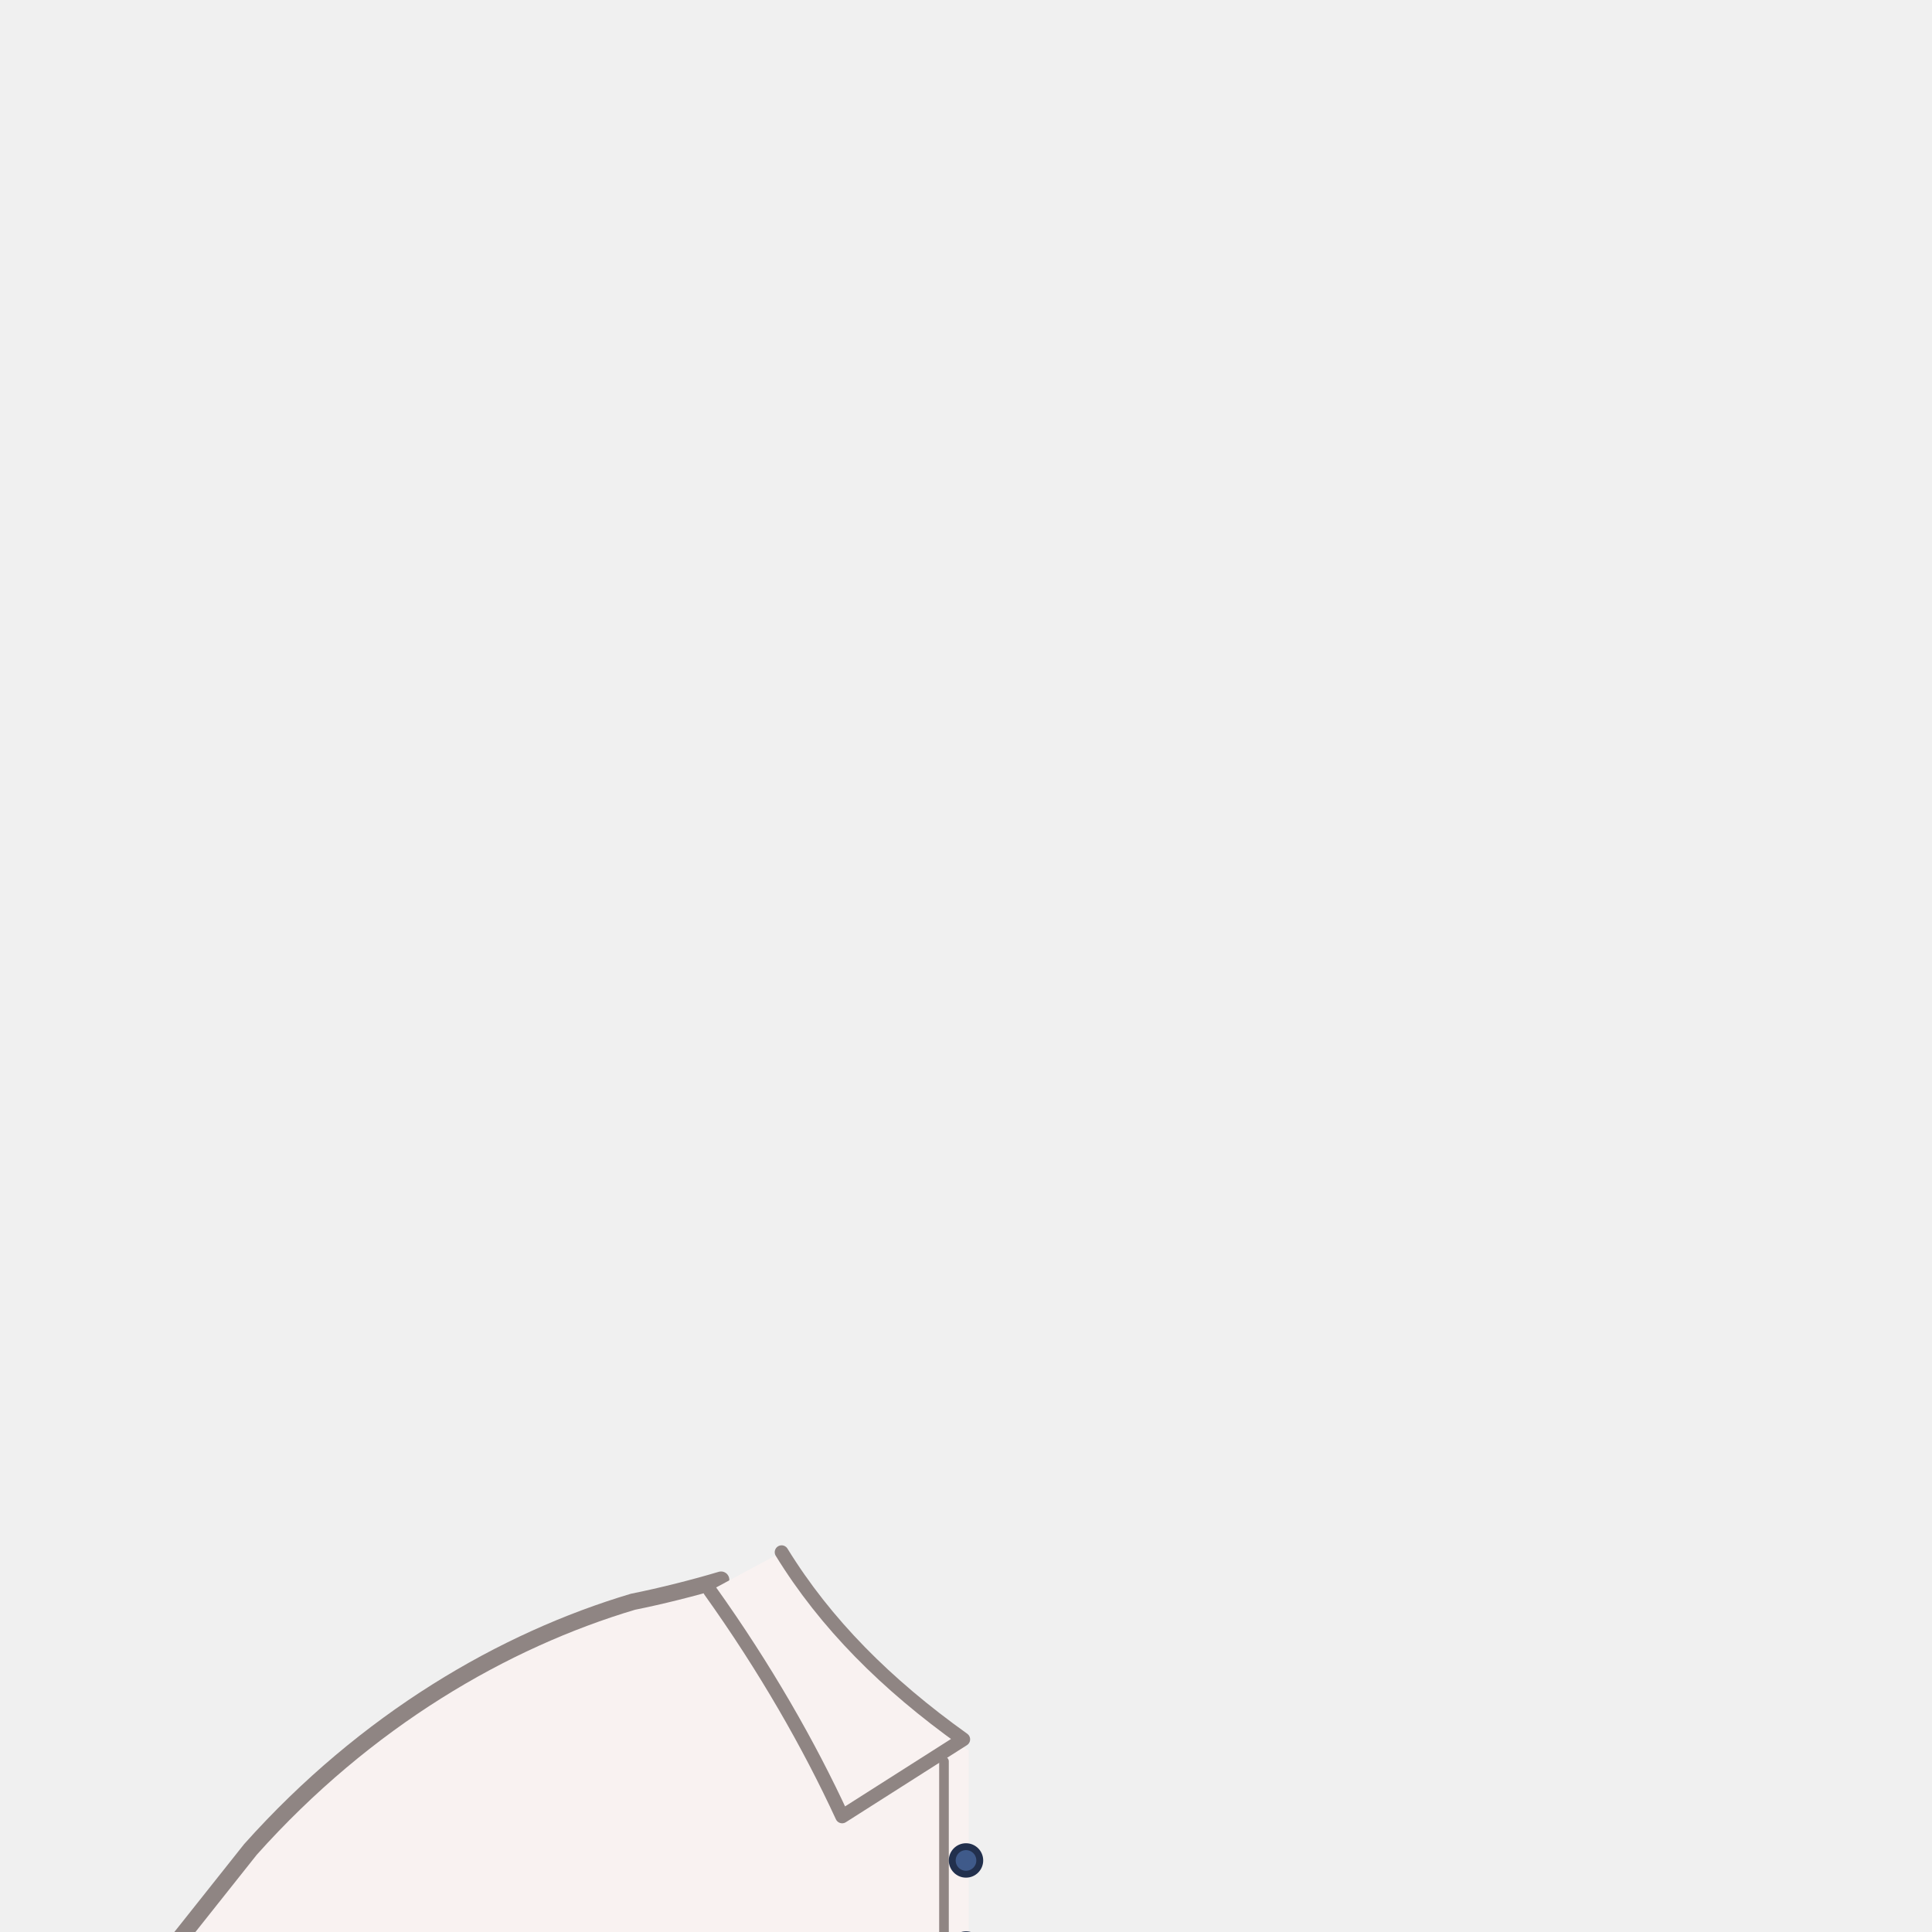
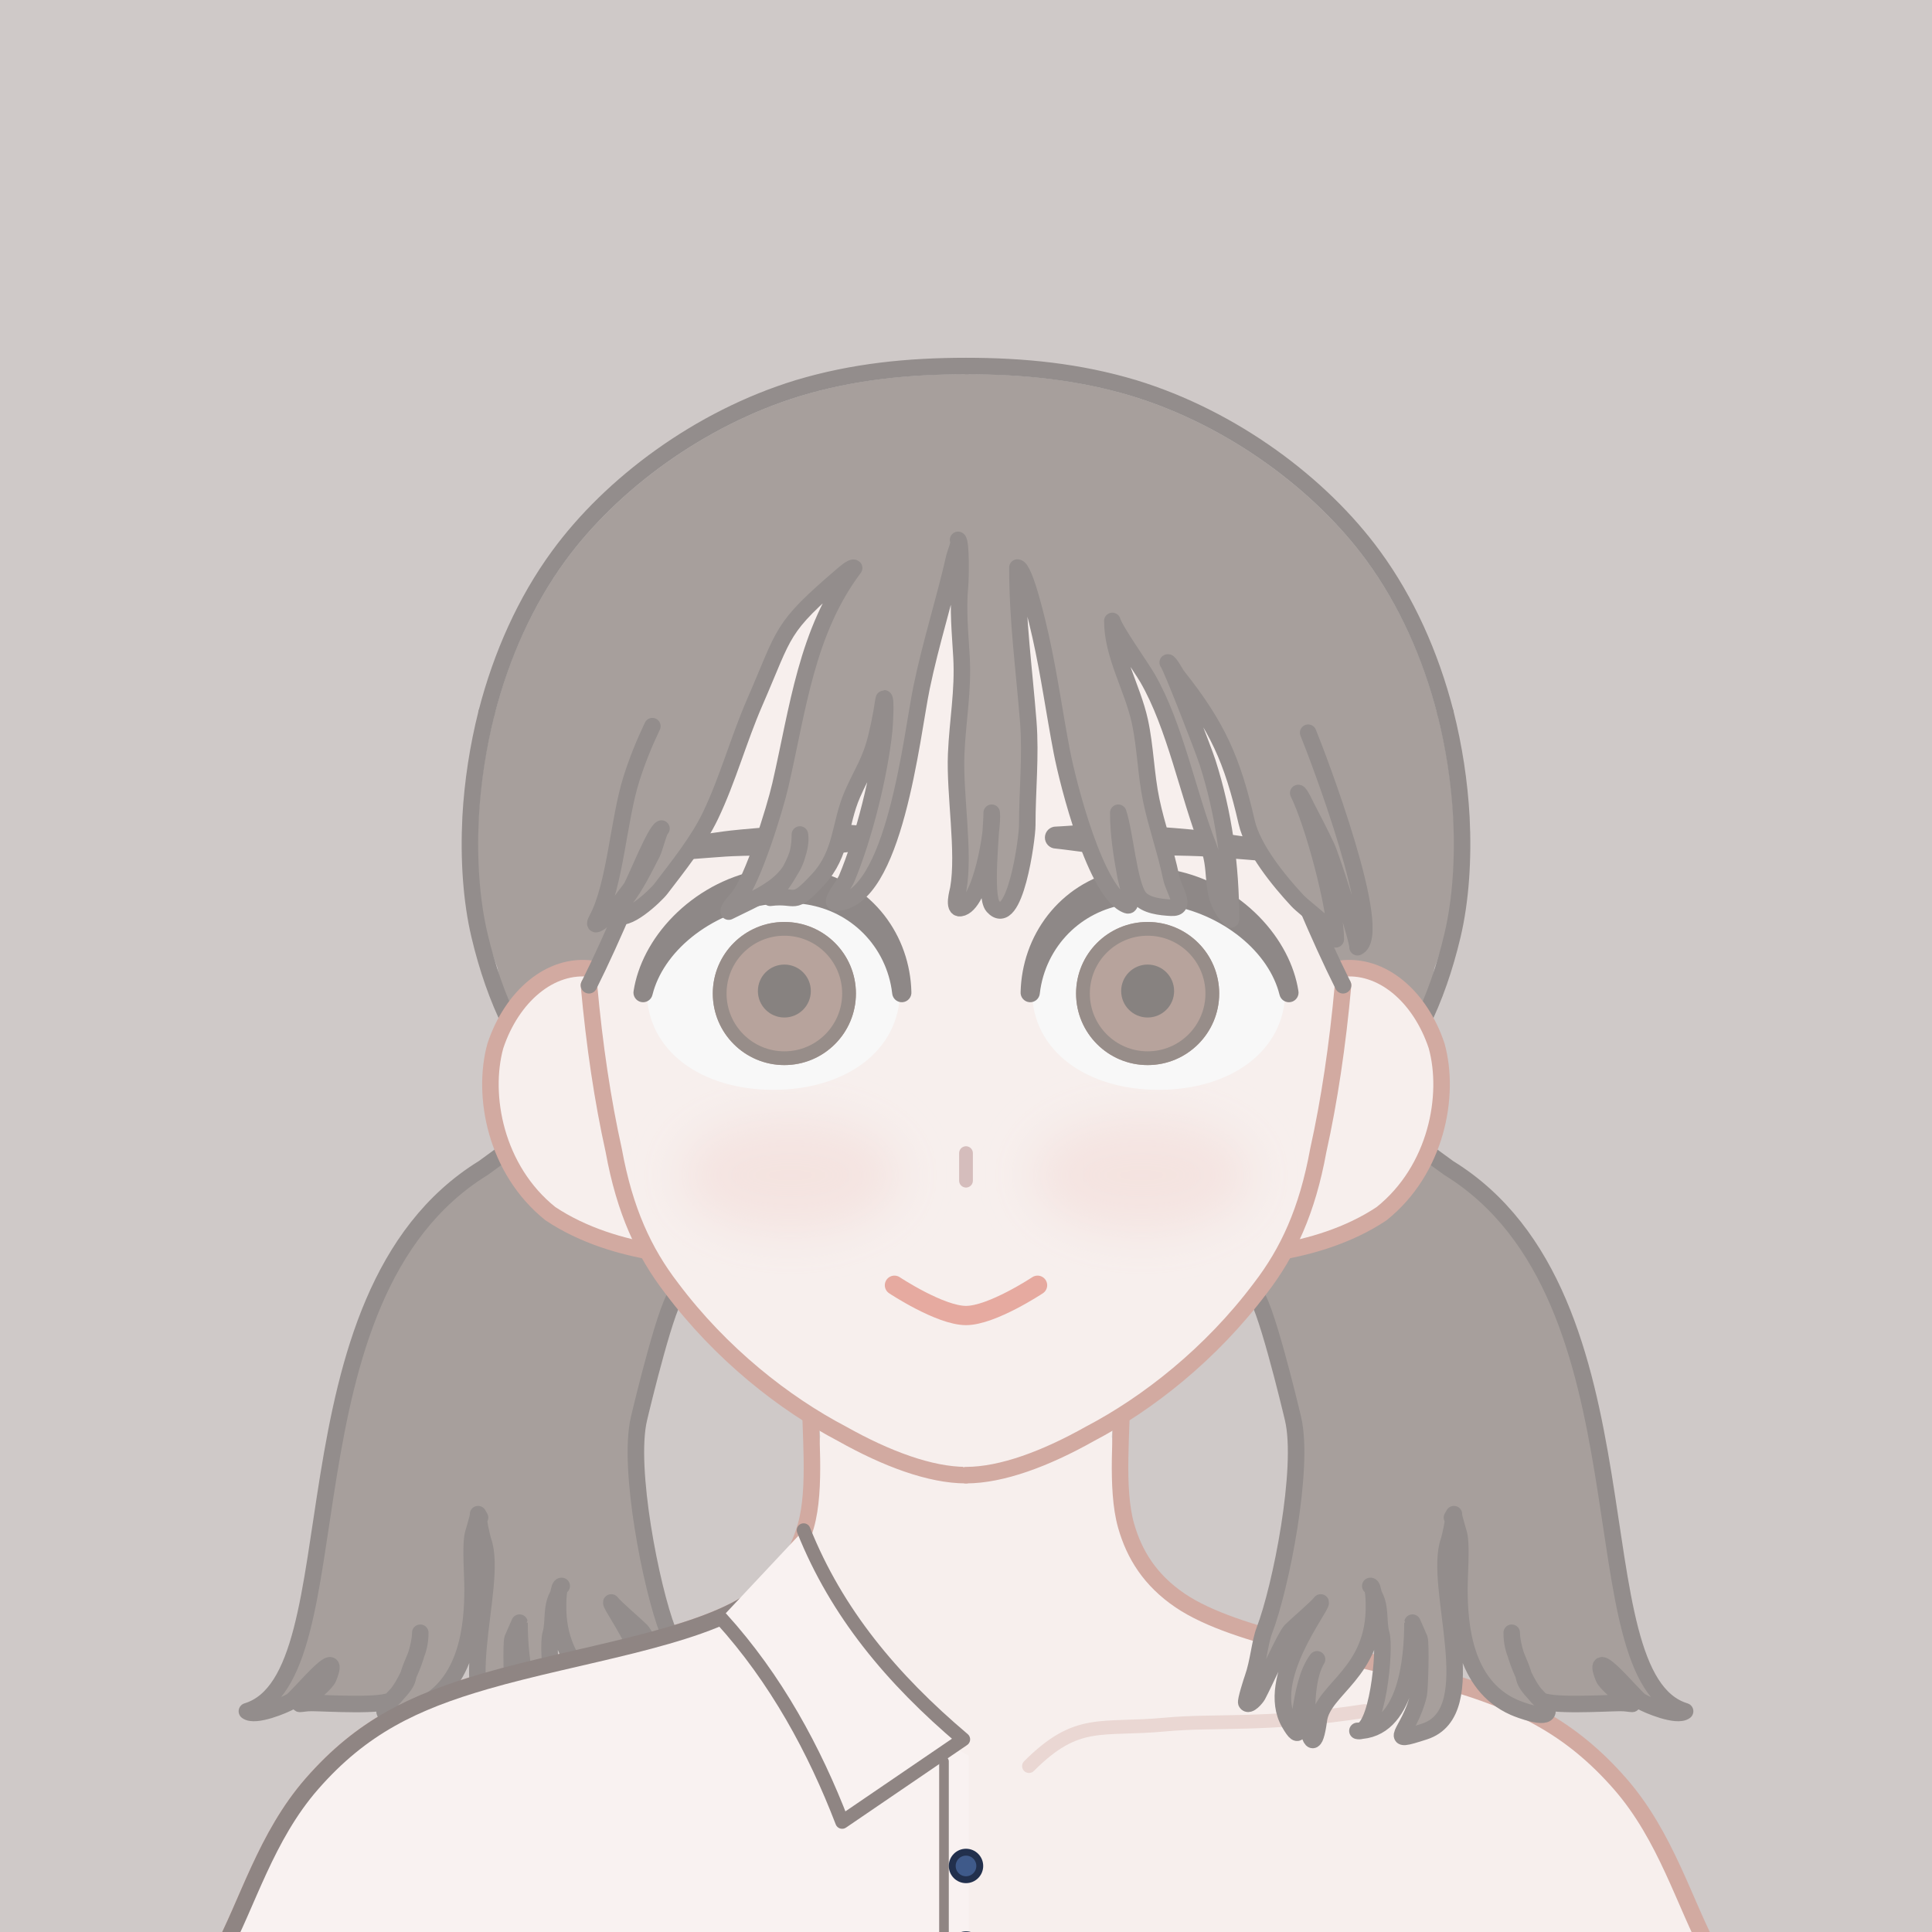
<svg xmlns="http://www.w3.org/2000/svg" width="702" height="702" viewBox="0 0 702 702">
+   <g id="_ref">
+     <g opacity="0.5">
+       <defs>
+         <clipPath id="makeup-blush-clip-path-31">
+           <path d="M215.154 389.2 L359.154 389.2 L359.154 464.8 L215.154 464.8 Z" />
+         </clipPath>
+         <filter id="makeup-blush-filter-11" filterUnits="userSpaceOnUse" x="218.154" y="377" width="138" height="100" color-interpolation-filters="sRGB">
+           <feGaussianBlur in="SourceGraphic" stdDeviation="9" color-interpolation-filters="linearRGB" />
+         </filter>
+         <clipPath id="cg-eye1">
+           <path d="M242 360 C242 338 262 326 288 326 C314 326 334 338 334 360 C334 382 314 396 288 396 C262 396 242 382 242 360 Z" fill="#ffffff" />
+         </clipPath>
+       </defs>
+       <rect width="702" height="702" fill="#ada19f" />
+       <g data-layer="body">
+         <g>
+           <g>
+             <path d="M296 490 L298 522 C293.615 554.385 304.615 564.885 259.333 589.667 L210.333 604.167 C118.615 622.385 119.615 639.385 96.5 675.5 L80.5 709 L352 712 L352 490 Z" fill="#fdeeea" />
+             <path d="M80.177 709.772 C89.948 691.718 96.554 667.356 113.323 648.166 C131.428 627.449 150.416 618.37 176.588 610.801 C209.733 601.215 252.656 595.455 273.168 581.575 C284.163 574.134 289.86 564.776 292.817 554.408 C296.711 540.759 294.236 520.005 294.407 505.93 C294.426 504.332 294.448 497.885 294.448 490.885" fill="none" stroke="#b46352" stroke-width="6" stroke-linecap="round" stroke-linejoin="round" />
+             <path d="M206.199 621.718 C242.115 627.218 260.37 624.907 278.628 626.62 C302.176 628.831 310.481 624.084 328.115 641.718" fill="none" stroke="#b46352" stroke-width="5" stroke-linecap="round" opacity="0.35" />
+           </g>
+         </g>
+         <g transform="translate(702 0) scale(-1 1)">
+           <g>
+             <path d="M296 490 L298 522 C293.615 554.385 304.615 564.885 259.333 589.667 L210.333 604.167 C118.615 622.385 119.615 639.385 96.5 675.5 L80.5 709 L352 712 L352 490 Z" fill="#fdeeea" />
+             <path d="M80.177 709.772 C89.948 691.718 96.554 667.356 113.323 648.166 C131.428 627.449 150.416 618.37 176.588 610.801 C209.733 601.215 252.656 595.455 273.168 581.575 C284.163 574.134 289.86 564.776 292.817 554.408 C296.711 540.759 294.236 520.005 294.407 505.93 C294.426 504.332 294.448 497.885 294.448 490.885" fill="none" stroke="#b46352" stroke-width="6" stroke-linecap="round" stroke-linejoin="round" />
+             <path d="M206.199 621.718 C242.115 627.218 260.37 624.907 278.628 626.62 C302.176 628.831 310.481 624.084 328.115 641.718" fill="none" stroke="#b46352" stroke-width="5" stroke-linecap="round" opacity="0.35" />
+           </g>
+         </g>
+       </g>
+       <g data-layer="hairMid">
+         <g>
+           <g>
+             <path d="M246.346 470.051 C252.058 457.884 251.33 448.199 243.07 434.669 C238.956 426.719 237.325 420.839 228.711 415.289 C206.623 401.069 195.92 409.499 175.625 424.389 C99.328 471.409 130.552 609.403 89.711 621.793 C92.696 624.063 103.403 619.583 105.822 618.153 C108.255 616.713 124.757 596.133 119.336 609.653 C118.582 611.533 113.631 615.683 111.427 617.133 C106.635 620.283 109.057 618.723 113.403 618.773 C118.927 618.823 139.489 620.153 142.388 617.583 C147.818 612.773 152.711 599.273 152.711 593.263 C152.711 600.773 149.385 603.763 148.149 609.773 C147.304 613.873 139.593 619.023 139.706 621.733 C139.843 625.043 149.803 621.283 151.883 620.363 C170.299 612.233 171.711 589.693 171.711 577.413 C171.711 572.163 170.979 563.063 171.67 558.353 C171.876 556.953 173.9 551.093 173.711 550.173 C173.96 550.589 174.197 551.005 174.421 551.422 L174.11 550.922 C173.439 551.258 175.192 558.829 175.579 559.922 C181.477 576.576 162.297 622.015 184.409 629.153 C199.261 633.947 190.038 630.137 186.546 615.971 C186.03 613.875 185.61 597.159 186.226 595.409 C186.446 594.785 188.796 589.666 188.777 589.589 C188.777 602.195 190.785 628.922 208.777 628.922 C201.455 630.753 198.534 598.933 200.068 593.773 C201.338 589.499 200.169 584.271 202.538 579.84 C203.243 578.52 203.238 576.081 204.11 576.256 C202.849 576.003 202.797 581.895 202.777 582.922 C202.285 607.842 221.252 613.552 222.777 624.922 C225.695 646.676 230.392 614.04 223.444 602.922 C227.157 607.873 228.466 615.721 229.444 621.589 C230.324 626.871 228.975 634.026 233.57 626.033 C242.692 610.164 221.67 584.015 222.11 582.256 C223.525 584.142 230.728 590.225 232.983 592.471 C235.024 594.505 242.514 611.398 245.016 616.038 C245.475 616.889 248.24 620.248 249.146 618.672 C249.502 618.052 247.263 611.007 246.804 609.719 C244.719 603.857 244.271 596.797 242.595 592.453 C236.61 576.947 227.965 533.366 232.163 515.515 C233.177 511.198 242.851 470.916 246.346 470.051 Z" fill="#5d4e48" stroke="#352a27" stroke-width="6" stroke-linecap="round" stroke-linejoin="round" />
+           </g>
+         </g>
+         <g transform="translate(702 0) scale(-1 1)">
+           <g>
+             <path d="M246.346 470.051 C252.058 457.884 251.33 448.199 243.07 434.669 C238.956 426.719 237.325 420.839 228.711 415.289 C206.623 401.069 195.92 409.499 175.625 424.389 C99.328 471.409 130.552 609.403 89.711 621.793 C92.696 624.063 103.403 619.583 105.822 618.153 C108.255 616.713 124.757 596.133 119.336 609.653 C118.582 611.533 113.631 615.683 111.427 617.133 C106.635 620.283 109.057 618.723 113.403 618.773 C118.927 618.823 139.489 620.153 142.388 617.583 C147.818 612.773 152.711 599.273 152.711 593.263 C152.711 600.773 149.385 603.763 148.149 609.773 C147.304 613.873 139.593 619.023 139.706 621.733 C139.843 625.043 149.803 621.283 151.883 620.363 C170.299 612.233 171.711 589.693 171.711 577.413 C171.711 572.163 170.979 563.063 171.67 558.353 C171.876 556.953 173.9 551.093 173.711 550.173 C173.96 550.589 174.197 551.005 174.421 551.422 L174.11 550.922 C173.439 551.258 175.192 558.829 175.579 559.922 C181.477 576.576 162.297 622.015 184.409 629.153 C199.261 633.947 190.038 630.137 186.546 615.971 C186.03 613.875 185.61 597.159 186.226 595.409 C186.446 594.785 188.796 589.666 188.777 589.589 C188.777 602.195 190.785 628.922 208.777 628.922 C201.455 630.753 198.534 598.933 200.068 593.773 C201.338 589.499 200.169 584.271 202.538 579.84 C203.243 578.52 203.238 576.081 204.11 576.256 C202.849 576.003 202.797 581.895 202.777 582.922 C202.285 607.842 221.252 613.552 222.777 624.922 C225.695 646.676 230.392 614.04 223.444 602.922 C227.157 607.873 228.466 615.721 229.444 621.589 C230.324 626.871 228.975 634.026 233.57 626.033 C242.692 610.164 221.67 584.015 222.11 582.256 C223.525 584.142 230.728 590.225 232.983 592.471 C235.024 594.505 242.514 611.398 245.016 616.038 C245.475 616.889 248.24 620.248 249.146 618.672 C249.502 618.052 247.263 611.007 246.804 609.719 C244.719 603.857 244.271 596.797 242.595 592.453 C236.61 576.947 227.965 533.366 232.163 515.515 C233.177 511.198 242.851 470.916 246.346 470.051 Z" fill="#5d4e48" stroke="#352a27" stroke-width="6" stroke-linecap="round" stroke-linejoin="round" />
+           </g>
+         </g>
+       </g>
+       <g data-layer="hairBase">
+         <g>
+           <g>
+             <path d="M352 381.448 L352 135.951 L351.016 135.951 C330.344 135.951 310.656 137.919 290.968 143.826 C255.53 154.654 224.03 178.279 205.327 203.873 C186.623 229.467 175.795 262.936 173.826 297.39 C172.842 317.077 174.811 336.765 180.717 351.531 C182.027 358.081 184.209 364.632 187.262 370.602 C187.365 370.682 201.168 393.038 203.562 396.448 C204.832 398.257 211.612 404.019 213.517 405.842 C223.248 415.153 227.833 417.061 239.562 423.948 C253.821 432.321 287.168 441.633 303.192 437.819 C328.028 431.907 350.54 430.17 351.074 398.222 C351.102 396.519 351.452 381.949 352 381.448 Z" fill="#5d4e48" />
+           </g>
+           <g>
+             <path d="M351 133 C330 133 310 135 290 141 C254 152 222 176 203 202 C191 218.4 182.2 238 176.8 259" fill="none" stroke="#352a27" stroke-width="6" stroke-linecap="round" stroke-linejoin="round" />
+           </g>
+           <g>
+             <path d="M176.8 259 C173.7 271.3 171.7 284.1 171 297 C170.247 312.067 171.196 327.134 174.275 340.064 C179.731 362.97 189.199 384.12 205.639 400.625 C218.159 413.194 231.61 422.103 248.042 428.491 C248.47 428.658 248.896 428.816 249.319 428.964 C252.635 430.122 260.334 430.818 262.896 432.282" fill="none" stroke="#352a27" stroke-width="6" stroke-linecap="round" stroke-linejoin="round" />
+           </g>
+         </g>
+         <g transform="translate(702 0) scale(-1 1)">
+           <g>
+             <path d="M352 381.448 L352 135.951 L351.016 135.951 C330.344 135.951 310.656 137.919 290.968 143.826 C255.53 154.654 224.03 178.279 205.327 203.873 C186.623 229.467 175.795 262.936 173.826 297.39 C172.842 317.077 174.811 336.765 180.717 351.531 C182.027 358.081 184.209 364.632 187.262 370.602 C187.365 370.682 201.168 393.038 203.562 396.448 C204.832 398.257 211.612 404.019 213.517 405.842 C223.248 415.153 227.833 417.061 239.562 423.948 C253.821 432.321 287.168 441.633 303.192 437.819 C328.028 431.907 350.54 430.17 351.074 398.222 C351.102 396.519 351.452 381.949 352 381.448 Z" fill="#5d4e48" />
+           </g>
+           <g>
+             <path d="M351 133 C330 133 310 135 290 141 C254 152 222 176 203 202 C191 218.4 182.2 238 176.8 259" fill="none" stroke="#352a27" stroke-width="6" stroke-linecap="round" stroke-linejoin="round" />
+           </g>
+           <g>
+             <path d="M176.8 259 C173.7 271.3 171.7 284.1 171 297 C170.247 312.067 171.196 327.134 174.275 340.064 C179.731 362.97 189.199 384.12 205.639 400.625 C218.159 413.194 231.61 422.103 248.042 428.491 C248.47 428.658 248.896 428.816 249.319 428.964 C252.635 430.122 260.334 430.818 262.896 432.282" fill="none" stroke="#352a27" stroke-width="6" stroke-linecap="round" stroke-linejoin="round" />
+           </g>
+         </g>
+       </g>
+       <g data-layer="ear">
+         <g>
+           <g>
+             <path d="M215 352 C200 350 186 362 180 380 C175 398 180 425 200 441 C212 449 226 453 238 455 L225 380 Z" fill="#fdeeea" />
+             <path d="M215 352 C200 350 186 362 180 380 C175 398 180 425 200 441 C212 449 226 453 238 455" fill="none" stroke="#b46352" stroke-width="6" stroke-linecap="round" stroke-linejoin="round" />
+           </g>
+         </g>
+         <g transform="translate(702 0) scale(-1 1)">
+           <g>
+             <path d="M215 352 C200 350 186 362 180 380 C175 398 180 425 200 441 C212 449 226 453 238 455 L225 380 Z" fill="#fdeeea" />
+             <path d="M215 352 C200 350 186 362 180 380 C175 398 180 425 200 441 C212 449 226 453 238 455" fill="none" stroke="#b46352" stroke-width="6" stroke-linecap="round" stroke-linejoin="round" />
+           </g>
+         </g>
+       </g>
+       <g data-layer="face">
+         <g>
+           <g>
+             <path d="M352 200 L351 200 C322 200 296 208 278 228 C262 246 250 272 240 298 C232 318 223 340 214 358 C216 380 219 400 223 418 C227 440 234 455 244 468 C262 492 285 510 306 521 C322 530 338 536 351 536 L352 536 Z" fill="#fdeeea" />
+             <path d="M214 358 C216 380 219 400 223 418 C227 440 234 455 244 468 C262 492 285 510 306 521 C322 530 338 536 351 536" fill="none" stroke="#b46352" stroke-width="6" stroke-linecap="round" stroke-linejoin="round" />
+           </g>
+         </g>
+         <g transform="translate(702 0) scale(-1 1)">
+           <g>
+             <path d="M352 200 L351 200 C322 200 296 208 278 228 C262 246 250 272 240 298 C232 318 223 340 214 358 C216 380 219 400 223 418 C227 440 234 455 244 468 C262 492 285 510 306 521 C322 530 338 536 351 536 L352 536 Z" fill="#fdeeea" />
+             <path d="M214 358 C216 380 219 400 223 418 C227 440 234 455 244 468 C262 492 285 510 306 521 C322 530 338 536 351 536" fill="none" stroke="#b46352" stroke-width="6" stroke-linecap="round" stroke-linejoin="round" />
+           </g>
+         </g>
+       </g>
+       <g data-layer="makeup">
+         <g>
+           <g>
+             <g clip-path="url(#makeup-blush-clip-path-31)">
+               <g filter="url(#makeup-blush-filter-11)">
+                 <ellipse cx="287.154" cy="427" rx="40" ry="21" fill="#f3bfb8" opacity="0.5" />
+               </g>
+             </g>
+           </g>
+         </g>
+         <g transform="translate(702 0) scale(-1 1)">
+           <g>
+             <g clip-path="url(#makeup-blush-clip-path-31)">
+               <g filter="url(#makeup-blush-filter-11)">
+                 <ellipse cx="287.154" cy="427" rx="40" ry="21" fill="#f3bfb8" opacity="0.5" />
+               </g>
+             </g>
+           </g>
+         </g>
+       </g>
+       <g data-layer="mouth">
+         <g>
+           <path d="M351 419 L351 429" fill="none" stroke="#b98a88" stroke-width="5" stroke-linecap="round" />
+         </g>
+         <g>
+           <path d="M325 467 C325 467 341.59 478 351 478 C360.41 478 377 467 377 467" fill="none" stroke="#dc6450" stroke-width="7" stroke-linecap="round" stroke-linejoin="round" />
+         </g>
+       </g>
+       <g data-layer="eye">
+         <g transform="translate(285 361) scale(1) translate(-292 -361)">
+           <path d="M242 360 C242 338 262 326 288 326 C314 326 334 338 334 360 C334 382 314 396 288 396 C262 396 242 382 242 360 Z" fill="#ffffff" />
+           <g clip-path="url(#cg-eye1)">
+             <g transform="translate(292 361) scale(0.26)">
+               <g transform="translate(-110 -110) scale(1)">
+                 <g>
+                   <circle cx="110" cy="110" r="100" fill="#7e5647" />
+                   <circle cx="110" cy="106.526" r="37" fill="#1e1410" />
+                 </g>
+               </g>
+             </g>
+             <circle cx="292" cy="361" r="23.5" fill="none" stroke="#3e2a22" stroke-width="5" />
+           </g>
+           <g>
+             <polygon points="237.252,359.897 237.551,358.24 237.883,356.76 237.941,356.513 238.406,354.792 238.803,353.526 238.951,353.061 239.578,351.317 239.962,350.368 240.28,349.584 241.058,347.862 241.344,347.294 241.925,346.127 242.867,344.408 242.928,344.314 243.885,342.708 244.617,341.579 244.985,341.016 246.164,339.343 246.569,338.814 247.417,337.698 248.568,336.29 248.745,336.08 250.15,334.489 250.84,333.764 251.624,332.938 253.169,331.426 253.251,331.357 254.778,329.959 255.664,329.208 256.451,328.542 258.188,327.176 258.338,327.071 259.976,325.871 260.978,325.193 261.816,324.627 263.713,323.445 263.884,323.351 265.648,322.334 266.723,321.768 267.619,321.299 269.636,320.333 269.832,320.251 271.687,319.443 272.839,318.994 273.747,318.642 275.844,317.917 276.12,317.835 277.977,317.271 279.259,316.935 280.089,316.72 282.225,316.252 282.674,316.172 284.386,315.867 285.904,315.658 286.538,315.572 288.676,315.367 289.401,315.327 290.829,315.25 292.642,315.226 293.004,315.221 295.029,315.28 296.147,315.36 297.018,315.423 298.974,315.649 299.642,315.754 300.899,315.956 302.839,316.351 303.092,316.412 304.736,316.824 306.239,317.271 306.592,317.373 308.418,318.001 309.548,318.446 310.23,318.713 311.993,319.495 312.749,319.869 313.708,320.347 315.391,321.276 315.82,321.534 317.035,322.277 318.624,323.341 318.745,323.424 320.158,324.467 321.316,325.4 321.654,325.667 323.091,326.923 323.903,327.696 324.47,328.235 325.79,329.602 326.297,330.172 327.055,331.028 328.256,332.499 328.49,332.806 329.392,334.018 330.352,335.425 330.465,335.582 331.471,337.186 332.122,338.33 332.409,338.828 333.281,340.508 333.67,341.338 334.08,342.214 334.808,343.949 334.992,344.434 335.468,345.715 336.057,347.505 336.088,347.599 336.571,349.304 336.901,350.668 337.014,351.126 337.388,352.973 337.543,353.928 337.688,354.817 337.915,356.668 337.962,357.21 338.072,358.537 338.153,360.357 338.146,361.044 338.006,361.715 337.737,362.346 337.35,362.913 336.861,363.394 336.286,363.769 335.65,364.026 334.976,364.153 334.29,364.146 333.618,364.006 332.987,363.737 332.42,363.35 331.94,362.861 331.564,362.286 331.308,361.65 331.18,360.976 330.952,359.311 330.741,358.141 330.667,357.75 330.321,356.221 330.125,355.498 329.911,354.712 329.435,353.212 329.326,352.918 328.903,351.751 328.295,350.262 328.289,350.247 332.186,348.915 328.346,350.404 327.667,348.922 327.122,347.855 326.963,347.551 326.209,346.222 325.793,345.553 325.404,344.931 324.546,343.673 324.313,343.364 323.644,342.461 322.641,341.211 326.581,338.437 322.758,341.37 322.695,341.298 321.707,340.166 320.806,339.215 320.678,339.088 319.611,338.057 318.914,337.435 318.503,337.07 317.368,336.138 316.918,335.8 316.202,335.257 315.002,334.422 314.826,334.316 313.769,333.636 312.455,332.862 312.429,332.847 315.575,328.126 312.628,332.973 311.255,332.235 310.187,331.716 309.949,331.605 308.63,331.03 307.86,330.729 307.304,330.513 305.949,330.043 305.483,329.903 304.56,329.62 303.179,329.254 303.067,329.233 301.785,328.941 300.369,328.674 300.36,328.676 298.901,328.459 297.886,328.344 297.468,328.298 296.013,328.186 295.393,328.162 294.522,328.124 292.996,328.113 292.886,328.117 291.308,328.156 290.115,328.224 289.625,328.251 287.955,328.397 287.555,328.445 286.26,328.598 284.767,328.824 284.542,328.856 282.84,329.164 282.225,329.296 281.147,329.526 279.48,329.94 279.412,329.953 277.697,330.432 276.975,330.658 276,330.962 274.294,331.56 274.289,331.557 272.589,332.208 271.847,332.519 270.917,332.909 269.253,333.675 269.166,333.715 266.483,328.557 269.341,333.62 267.607,334.487 266.89,334.872 265.995,335.352 264.409,336.278 264.333,336.322 261.3,331.723 264.49,336.215 262.858,337.24 262.157,337.711 261.347,338.255 259.821,339.363 259.808,339.373 256.523,335.37 259.946,339.255 258.454,340.418 257.716,341.032 257.083,341.559 255.762,342.739 255.685,342.806 254.501,343.949 253.647,344.833 253.301,345.188 252.159,346.459 251.834,346.845 251.082,347.752 250.048,349.104 250.03,349.127 246.472,346.733 250.12,348.988 249.134,350.389 248.514,351.347 248.254,351.743 247.457,353.088 247.132,353.691 246.724,354.451 246.056,355.833 245.922,356.135 245.462,357.208 244.942,358.578 244.909,358.668 244.488,359.962 244.081,361.436 243.865,362.087 243.527,362.684 243.078,363.203 242.537,363.625 241.924,363.933 241.262,364.116 240.578,364.166 239.897,364.081 239.246,363.865 238.649,363.527 238.13,363.078 237.708,362.537 237.4,361.924 237.218,361.262 237.168,360.578" fill="#2b201d" />
+           </g>
+         </g>
+         <g transform="translate(702 0) scale(-1 1)">
+           <g transform="translate(285 361) scale(1) translate(-292 -361)">
+             <path d="M242 360 C242 338 262 326 288 326 C314 326 334 338 334 360 C334 382 314 396 288 396 C262 396 242 382 242 360 Z" fill="#ffffff" />
+             <g clip-path="url(#cg-eye1)">
+               <g transform="translate(292 361) scale(0.26)">
+                 <g transform="translate(-110 -110) scale(1)">
+                   <g>
+                     <circle cx="110" cy="110" r="100" fill="#7e5647" />
+                     <circle cx="110" cy="106.526" r="37" fill="#1e1410" />
+                   </g>
+                 </g>
+               </g>
+               <circle cx="292" cy="361" r="23.5" fill="none" stroke="#3e2a22" stroke-width="5" />
+             </g>
+             <g>
+               <polygon points="237.252,359.897 237.551,358.24 237.883,356.76 237.941,356.513 238.406,354.792 238.803,353.526 238.951,353.061 239.578,351.317 239.962,350.368 240.28,349.584 241.058,347.862 241.344,347.294 241.925,346.127 242.867,344.408 242.928,344.314 243.885,342.708 244.617,341.579 244.985,341.016 246.164,339.343 246.569,338.814 247.417,337.698 248.568,336.29 248.745,336.08 250.15,334.489 250.84,333.764 251.624,332.938 253.169,331.426 253.251,331.357 254.778,329.959 255.664,329.208 256.451,328.542 258.188,327.176 258.338,327.071 259.976,325.871 260.978,325.193 261.816,324.627 263.713,323.445 263.884,323.351 265.648,322.334 266.723,321.768 267.619,321.299 269.636,320.333 269.832,320.251 271.687,319.443 272.839,318.994 273.747,318.642 275.844,317.917 276.12,317.835 277.977,317.271 279.259,316.935 280.089,316.72 282.225,316.252 282.674,316.172 284.386,315.867 285.904,315.658 286.538,315.572 288.676,315.367 289.401,315.327 290.829,315.25 292.642,315.226 293.004,315.221 295.029,315.28 296.147,315.36 297.018,315.423 298.974,315.649 299.642,315.754 300.899,315.956 302.839,316.351 303.092,316.412 304.736,316.824 306.239,317.271 306.592,317.373 308.418,318.001 309.548,318.446 310.23,318.713 311.993,319.495 312.749,319.869 313.708,320.347 315.391,321.276 315.82,321.534 317.035,322.277 318.624,323.341 318.745,323.424 320.158,324.467 321.316,325.4 321.654,325.667 323.091,326.923 323.903,327.696 324.47,328.235 325.79,329.602 326.297,330.172 327.055,331.028 328.256,332.499 328.49,332.806 329.392,334.018 330.352,335.425 330.465,335.582 331.471,337.186 332.122,338.33 332.409,338.828 333.281,340.508 333.67,341.338 334.08,342.214 334.808,343.949 334.992,344.434 335.468,345.715 336.057,347.505 336.088,347.599 336.571,349.304 336.901,350.668 337.014,351.126 337.388,352.973 337.543,353.928 337.688,354.817 337.915,356.668 337.962,357.21 338.072,358.537 338.153,360.357 338.146,361.044 338.006,361.715 337.737,362.346 337.35,362.913 336.861,363.394 336.286,363.769 335.65,364.026 334.976,364.153 334.29,364.146 333.618,364.006 332.987,363.737 332.42,363.35 331.94,362.861 331.564,362.286 331.308,361.65 331.18,360.976 330.952,359.311 330.741,358.141 330.667,357.75 330.321,356.221 330.125,355.498 329.911,354.712 329.435,353.212 329.326,352.918 328.903,351.751 328.295,350.262 328.289,350.247 332.186,348.915 328.346,350.404 327.667,348.922 327.122,347.855 326.963,347.551 326.209,346.222 325.793,345.553 325.404,344.931 324.546,343.673 324.313,343.364 323.644,342.461 322.641,341.211 326.581,338.437 322.758,341.37 322.695,341.298 321.707,340.166 320.806,339.215 320.678,339.088 319.611,338.057 318.914,337.435 318.503,337.07 317.368,336.138 316.918,335.8 316.202,335.257 315.002,334.422 314.826,334.316 313.769,333.636 312.455,332.862 312.429,332.847 315.575,328.126 312.628,332.973 311.255,332.235 310.187,331.716 309.949,331.605 308.63,331.03 307.86,330.729 307.304,330.513 305.949,330.043 305.483,329.903 304.56,329.62 303.179,329.254 303.067,329.233 301.785,328.941 300.369,328.674 300.36,328.676 298.901,328.459 297.886,328.344 297.468,328.298 296.013,328.186 295.393,328.162 294.522,328.124 292.996,328.113 292.886,328.117 291.308,328.156 290.115,328.224 289.625,328.251 287.955,328.397 287.555,328.445 286.26,328.598 284.767,328.824 284.542,328.856 282.84,329.164 282.225,329.296 281.147,329.526 279.48,329.94 279.412,329.953 277.697,330.432 276.975,330.658 276,330.962 274.294,331.56 274.289,331.557 272.589,332.208 271.847,332.519 270.917,332.909 269.253,333.675 269.166,333.715 266.483,328.557 269.341,333.62 267.607,334.487 266.89,334.872 265.995,335.352 264.409,336.278 264.333,336.322 261.3,331.723 264.49,336.215 262.858,337.24 262.157,337.711 261.347,338.255 259.821,339.363 259.808,339.373 256.523,335.37 259.946,339.255 258.454,340.418 257.716,341.032 257.083,341.559 255.762,342.739 255.685,342.806 254.501,343.949 253.647,344.833 253.301,345.188 252.159,346.459 251.834,346.845 251.082,347.752 250.048,349.104 250.03,349.127 246.472,346.733 250.12,348.988 249.134,350.389 248.514,351.347 248.254,351.743 247.457,353.088 247.132,353.691 246.724,354.451 246.056,355.833 245.922,356.135 245.462,357.208 244.942,358.578 244.909,358.668 244.488,359.962 244.081,361.436 243.865,362.087 243.527,362.684 243.078,363.203 242.537,363.625 241.924,363.933 241.262,364.116 240.578,364.166 239.897,364.081 239.246,363.865 238.649,363.527 238.13,363.078 237.708,362.537 237.4,361.924 237.218,361.262 237.168,360.578" fill="#2b201d" />
+             </g>
+           </g>
+         </g>
+       </g>
+       <g data-layer="hairLine">
+         <g>
+           <g>
+             <path d="M351 200 C322 200 296 208 278 228 C262 246 250 272 240 298 C232 318 223 340 214 358" fill="none" stroke="#352a27" stroke-width="6" stroke-linecap="round" stroke-linejoin="round" />
+           </g>
+         </g>
+         <g transform="translate(702 0) scale(-1 1)">
+           <g>
+             <path d="M351 200 C322 200 296 208 278 228 C262 246 250 272 240 298 C232 318 223 340 214 358" fill="none" stroke="#352a27" stroke-width="6" stroke-linecap="round" stroke-linejoin="round" />
+           </g>
+         </g>
+       </g>
+       <g data-layer="brow">
+         <g>
+           <g transform="translate(-7 0)">
+             <g>
+               <g>
+                 <path d="M251.563 304.691 L255.184 304.191 L258.804 303.682 L262.422 303.165 L264.202 302.909 L266.052 302.647 L269.671 302.131 L269.885 302.102 L272.476 301.783 L273.478 301.681 L276.448 301.377 L277.18 301.313 L280.822 300.993 L282.158 300.878 L284.513 300.7 L288.158 300.433 L290.032 300.3 L291.841 300.188 L295.489 299.974 L299.137 299.777 L300.11 299.728 L302.817 299.614 L306.468 299.48 L307.714 299.451 L308.96 299.444 L310.208 299.458 L311.456 299.489 L312.704 299.536 L312.854 299.541 L313.976 299.599 L315.225 299.674 L316.474 299.757 L317.723 299.845 L318.973 299.935 L320.222 300.025 L321.471 300.113 L322.72 300.195 L323.969 300.27 L325.218 300.335 L326 300.389 L326.757 300.595 L327.459 300.945 L328.079 301.424 L328.594 302.016 L328.983 302.696 L329.232 303.44 L329.332 304.218 L329.277 305 L329.072 305.757 L328.722 306.459 L328.242 307.079 L327.651 307.594 L326.97 307.983 L326.227 308.232 L325.449 308.332 L324.206 308.469 L322.964 308.615 L321.721 308.77 L320.479 308.93 L319.237 309.092 L317.995 309.254 L316.753 309.414 L315.511 309.568 L314.268 309.715 L313.174 309.837 L313.048 309.852 L311.806 309.982 L310.563 310.096 L309.319 310.193 L308.075 310.27 L306.83 310.324 L303.178 310.433 L300.499 310.499 L299.554 310.524 L295.901 310.61 L292.247 310.679 L290.471 310.706 L288.629 310.744 L284.975 310.81 L282.661 310.845 L281.367 310.876 L277.713 310.959 L277.043 310.972 L274.124 311.073 L273.212 311.102 L270.782 311.231 L270.649 311.24 L267.003 311.504 L265.15 311.639 L263.368 311.774 L259.724 312.055 L256.08 312.344 L252.437 312.643 L251.653 312.652 L250.882 312.507 L250.154 312.215 L249.497 311.787 L248.937 311.239 L248.494 310.592 L248.186 309.871 L248.024 309.103 L248.015 308.319 L248.159 307.549 L248.451 306.821 L248.88 306.164 L249.428 305.603 L250.075 305.16 L250.796 304.852 Z" fill="#352a27" />
+               </g>
+             </g>
+           </g>
+         </g>
+         <g transform="translate(702 0) scale(-1 1)">
+           <g transform="translate(-7 0)">
+             <g>
+               <g>
+                 <path d="M251.563 304.691 L255.184 304.191 L258.804 303.682 L262.422 303.165 L264.202 302.909 L266.052 302.647 L269.671 302.131 L269.885 302.102 L272.476 301.783 L273.478 301.681 L276.448 301.377 L277.18 301.313 L280.822 300.993 L282.158 300.878 L284.513 300.7 L288.158 300.433 L290.032 300.3 L291.841 300.188 L295.489 299.974 L299.137 299.777 L300.11 299.728 L302.817 299.614 L306.468 299.48 L307.714 299.451 L308.96 299.444 L310.208 299.458 L311.456 299.489 L312.704 299.536 L312.854 299.541 L313.976 299.599 L315.225 299.674 L316.474 299.757 L317.723 299.845 L318.973 299.935 L320.222 300.025 L321.471 300.113 L322.72 300.195 L323.969 300.27 L325.218 300.335 L326 300.389 L326.757 300.595 L327.459 300.945 L328.079 301.424 L328.594 302.016 L328.983 302.696 L329.232 303.44 L329.332 304.218 L329.277 305 L329.072 305.757 L328.722 306.459 L328.242 307.079 L327.651 307.594 L326.97 307.983 L326.227 308.232 L325.449 308.332 L324.206 308.469 L322.964 308.615 L321.721 308.77 L320.479 308.93 L319.237 309.092 L317.995 309.254 L316.753 309.414 L315.511 309.568 L314.268 309.715 L313.174 309.837 L313.048 309.852 L311.806 309.982 L310.563 310.096 L309.319 310.193 L308.075 310.27 L306.83 310.324 L303.178 310.433 L300.499 310.499 L299.554 310.524 L295.901 310.61 L292.247 310.679 L290.471 310.706 L288.629 310.744 L284.975 310.81 L282.661 310.845 L281.367 310.876 L277.713 310.959 L277.043 310.972 L274.124 311.073 L273.212 311.102 L270.782 311.231 L270.649 311.24 L267.003 311.504 L265.15 311.639 L263.368 311.774 L259.724 312.055 L256.08 312.344 L252.437 312.643 L251.653 312.652 L250.882 312.507 L250.154 312.215 L249.497 311.787 L248.937 311.239 L248.494 310.592 L248.186 309.871 L248.024 309.103 L248.015 308.319 L248.159 307.549 L248.451 306.821 L248.88 306.164 L249.428 305.603 L250.075 305.16 L250.796 304.852 Z" fill="#352a27" />
+               </g>
+             </g>
+           </g>
+         </g>
+       </g>
+       <g data-layer="hairFront">
+         <g>
+           <path d="M305.733 186.817 C294.238 185.54 240.866 243.136 241.784 255.077 C240.674 255.077 237.645 262.575 237.04 263.852 C234.006 270.261 231.637 276.089 229.473 282.854 C224.722 297.701 223.528 321.784 216.907 333.952 C213.407 340.387 226.108 328.123 227.076 326.931 C230.866 322.261 234.236 315.291 237.026 309.901 C237.795 308.414 239.601 301.249 240.347 301.062 C238.166 301.789 231.236 319.065 229.51 322.228 C228.435 324.198 222.587 330.215 224.114 332.172 C227.041 335.923 238.104 325.612 240.196 322.868 C246.435 314.684 253.72 305.622 258.158 296.348 C264.504 283.087 268.361 268.689 274.232 255.207 C285.615 229.07 283.667 227.563 306.559 207.951 C307.048 207.532 310.213 204.734 310.855 205.376 C293.499 228.518 289.976 257.37 283.538 285.296 C281.488 294.185 273.607 319.587 268.207 326.141 C267.544 326.945 264.43 330.199 264.777 331.241 C277.93 324.664 290.644 320.536 290.644 303.218 C291.831 310.342 284.732 321.345 279.866 326.211 C289.86 324.962 287.816 329.767 297.21 319.63 C306.148 309.986 304.963 299.465 309.748 288.529 C313.292 280.43 316.178 276.925 318.446 267.693 C319.185 264.684 319.812 261.647 320.355 258.597 C320.424 258.212 321.049 253.73 321.241 253.739 C322.041 253.778 321.459 263.522 321.267 265.378 C319.582 281.592 313.948 304.242 307.629 319.276 C306.566 321.805 301.179 328.09 303.757 328.022 C325.032 327.462 331.26 267.224 334.852 249.846 C338.256 233.382 343.222 218.146 346.833 202.12 C347.04 201.199 348.955 196.711 348.126 196.158 C349.332 196.882 349.042 210.643 348.838 212.748 C347.986 221.541 348.873 229.957 349.364 238.732 C350.059 251.146 347.934 261.835 347.429 273.987 C346.822 288.613 350.548 309.592 348.214 322.887 C348.019 323.996 346.115 330.372 348.956 329.987 C356.523 328.961 360.983 301.091 360.341 295.314 C360.341 301.626 357.532 325.715 360.781 329.339 C368.735 338.212 373.266 304.663 373.26 299.881 C373.244 287.329 374.612 274.748 373.625 262.205 C372.119 243.085 369.682 225.736 369.682 206.217 C372.447 206.217 377.315 227.653 378.113 231.217 C381.227 245.136 383.138 259.223 385.834 273.211 C388.027 284.591 398.193 324.903 409.55 328.915 C412.213 329.855 409.257 319.897 409.014 318.59 C407.58 310.88 406.327 303.174 406.327 295.314 C408.779 302.672 410.148 320.777 413.814 325.876 C416.14 329.11 421.92 329.642 425.582 329.831 C431.62 330.142 426.496 323.463 425.524 318.748 C423.574 309.293 420.279 300.128 418.333 290.862 C416.338 281.36 416.222 271.498 414.15 262.002 C411.517 249.936 404.171 238.046 404.171 225.617 C405.173 229.13 414.446 242.077 416.925 246.355 C427.031 263.799 431.618 288.458 439.142 307.65 C442.904 317.245 438.783 325.616 447.282 334.115 C447.282 314.589 444.715 295.595 438.753 276.97 C437.283 272.379 425.183 241.242 424.29 240.706 C424.807 240.319 427.309 244.95 427.741 245.494 C442.366 263.88 447.776 276.073 452.977 298.72 C455.206 308.428 464.679 320.01 471.403 327.241 C474.338 330.396 485.364 338.029 485.364 341.3 C485.364 329.474 477.065 298.835 471.712 288.129 C472.243 287.864 474.524 292.787 474.638 293.005 C477.16 297.83 479.675 302.689 481.992 307.615 C484.148 312.198 493.676 342.547 493.268 344.174 C503.573 339.594 488.121 298.181 484.828 290.231 C478.386 274.676 474.483 257.911 467.253 242.781 C465.382 238.865 451.556 218.197 449.438 218.432 C447.864 219.831 447.717 219.032 447.38 217.507 C446.158 211.982 429.112 200.262 424.29 195.439 L425.008 195.439" fill="#5d4e48" />
+           <path d="M237.04 263.852 C234.006 270.261 231.637 276.089 229.473 282.854 C224.722 297.701 223.528 321.784 216.907 333.952 C213.407 340.387 226.108 328.123 227.076 326.931 C230.866 322.261 234.236 315.291 237.026 309.901 C237.795 308.414 239.601 301.249 240.347 301.062 C238.166 301.789 231.236 319.065 229.51 322.228 C228.435 324.198 222.587 330.215 224.114 332.172 C227.041 335.923 238.104 325.612 240.196 322.868 C246.435 314.684 253.72 305.622 258.158 296.348 C264.504 283.087 268.361 268.689 274.232 255.207 C285.615 229.07 283.167 228.563 306.059 208.951 C306.548 208.532 309.713 205.734 310.355 206.376 C292.999 229.518 289.976 257.37 283.538 285.296 C281.488 294.185 273.607 319.587 268.207 326.141 C267.544 326.945 264.43 330.199 264.777 331.241 C277.93 324.664 290.644 320.536 290.644 303.218 C291.831 310.342 284.732 321.345 279.866 326.211 C289.86 324.962 287.816 329.767 297.21 319.63 C306.148 309.986 304.963 299.465 309.748 288.529 C313.292 280.43 316.178 276.925 318.446 267.693 C319.185 264.684 319.812 261.647 320.355 258.597 C320.424 258.212 321.049 253.73 321.241 253.739 C322.041 253.778 321.459 263.522 321.267 265.378 C319.582 281.592 313.948 304.242 307.629 319.276 C306.566 321.805 301.179 328.09 303.757 328.022 C325.032 327.462 331.26 267.224 334.852 249.846 C338.256 233.382 343.222 218.146 346.833 202.12 C347.04 201.199 348.955 196.711 348.126 196.158 C349.332 196.882 349.042 210.643 348.838 212.748 C347.986 221.541 348.873 229.957 349.364 238.732 C350.059 251.146 347.934 261.835 347.429 273.987 C346.822 288.613 350.548 309.592 348.214 322.887 C348.019 323.996 346.115 330.372 348.956 329.987 C356.523 328.961 360.983 301.091 360.341 295.314 C360.341 301.626 357.532 325.715 360.781 329.339 C368.735 338.212 373.266 304.663 373.26 299.881 C373.244 287.329 374.612 274.748 373.625 262.205 C372.119 243.085 369.682 225.736 369.682 206.217 C372.447 206.217 377.315 227.653 378.113 231.217 C381.227 245.136 383.138 259.223 385.834 273.211 C388.027 284.591 398.193 324.903 409.55 328.915 C412.213 329.855 409.257 319.897 409.014 318.59 C407.58 310.88 406.327 303.174 406.327 295.314 C408.779 302.672 410.148 320.777 413.814 325.876 C416.14 329.11 421.92 329.642 425.582 329.831 C431.62 330.142 426.496 323.463 425.524 318.748 C423.574 309.293 420.279 300.128 418.333 290.862 C416.338 281.36 416.222 271.498 414.15 262.002 C411.517 249.936 404.171 238.046 404.171 225.617 C405.173 229.13 414.446 242.077 416.925 246.355 C427.031 263.799 431.618 288.458 439.142 307.65 C442.904 317.245 438.783 325.616 447.282 334.115 C447.282 314.589 444.715 295.595 438.753 276.97 C437.283 272.379 425.183 241.242 424.29 240.706 C424.807 240.319 427.309 244.95 427.741 245.494 C442.366 263.88 447.776 276.073 452.977 298.72 C455.206 308.428 464.679 320.01 471.403 327.241 C474.338 330.396 485.364 338.029 485.364 341.3 C485.364 329.474 477.065 298.835 471.712 288.129 C472.243 287.864 474.524 292.787 474.638 293.005 C477.16 297.83 479.675 302.689 481.992 307.615 C484.148 312.198 493.676 342.547 493.268 344.174 C503.573 339.594 478.621 274.181 475.328 266.231" fill="none" stroke="#352a27" stroke-width="6" stroke-linecap="round" stroke-linejoin="round" />
+         </g>
+       </g>
+     </g>
+   </g>
  <g id="half">
-     <path d="M262 574 C252 577 240 580 230 582 C183 596 133 625 91 672 L60 712 L352 712 L352 636 C318 616 288 596 262 574 Z" fill="#f9f2f1" />
-     <path d="M262 574 C252 577 240 580 230 582 C183 596 133 625 91 672 L64 706" fill="none" stroke="#8f8583" stroke-width="6" stroke-linecap="round" stroke-linejoin="round" />
+     <path d="M273.168 581.575 C252.656 595.455 209.733 601.215 176.588 610.801 C150.416 618.37 131.428 627.449 113.323 648.166 C96.554 667.356 89.948 691.718 80.177 709.772 L76 712 L352 712 L352 638 C322 620 294 604 273.168 581.575 Z" fill="#f9f2f1" />
+     <path d="M273.168 581.575 C252.656 595.455 209.733 601.215 176.588 610.801 C150.416 618.37 131.428 627.449 113.323 648.166 C96.554 667.356 89.948 691.718 80.177 709.772" fill="none" stroke="#8f8583" stroke-width="6" stroke-linecap="round" stroke-linejoin="round" />
    <path d="M343 640 L343 712" fill="none" stroke="#8f8583" stroke-width="3.5" stroke-linecap="round" stroke-linejoin="round" />
-     <path d="M284 564 C300 590 322 612 350 632 L306 660 C294 634 278 606 258 578 Z" fill="#f9f2f1" />
-     <path d="M284 564 C300 590 322 612 350 632 L306 660 C294 634 278 606 258 578" fill="none" stroke="#8f8583" stroke-width="5" stroke-linecap="round" stroke-linejoin="round" />
-     <circle cx="351" cy="676" r="5" fill="#3f5a8a" stroke="#22304d" stroke-width="2.5" />
+     <path d="M292 556 C304 586 324 610 350 632 L306 662 C296 636 282 610 262 588 Z" fill="#f9f2f1" />
+     <path d="M292 556 C304 586 324 610 350 632 L306 662 C296 636 282 610 262 588" fill="none" stroke="#8f8583" stroke-width="5" stroke-linecap="round" stroke-linejoin="round" />
+     <circle cx="351" cy="678" r="5" fill="#3f5a8a" stroke="#22304d" stroke-width="2.5" />
    <circle cx="351" cy="708" r="5" fill="#3f5a8a" stroke="#22304d" stroke-width="2.5" />
  </g>
</svg>
